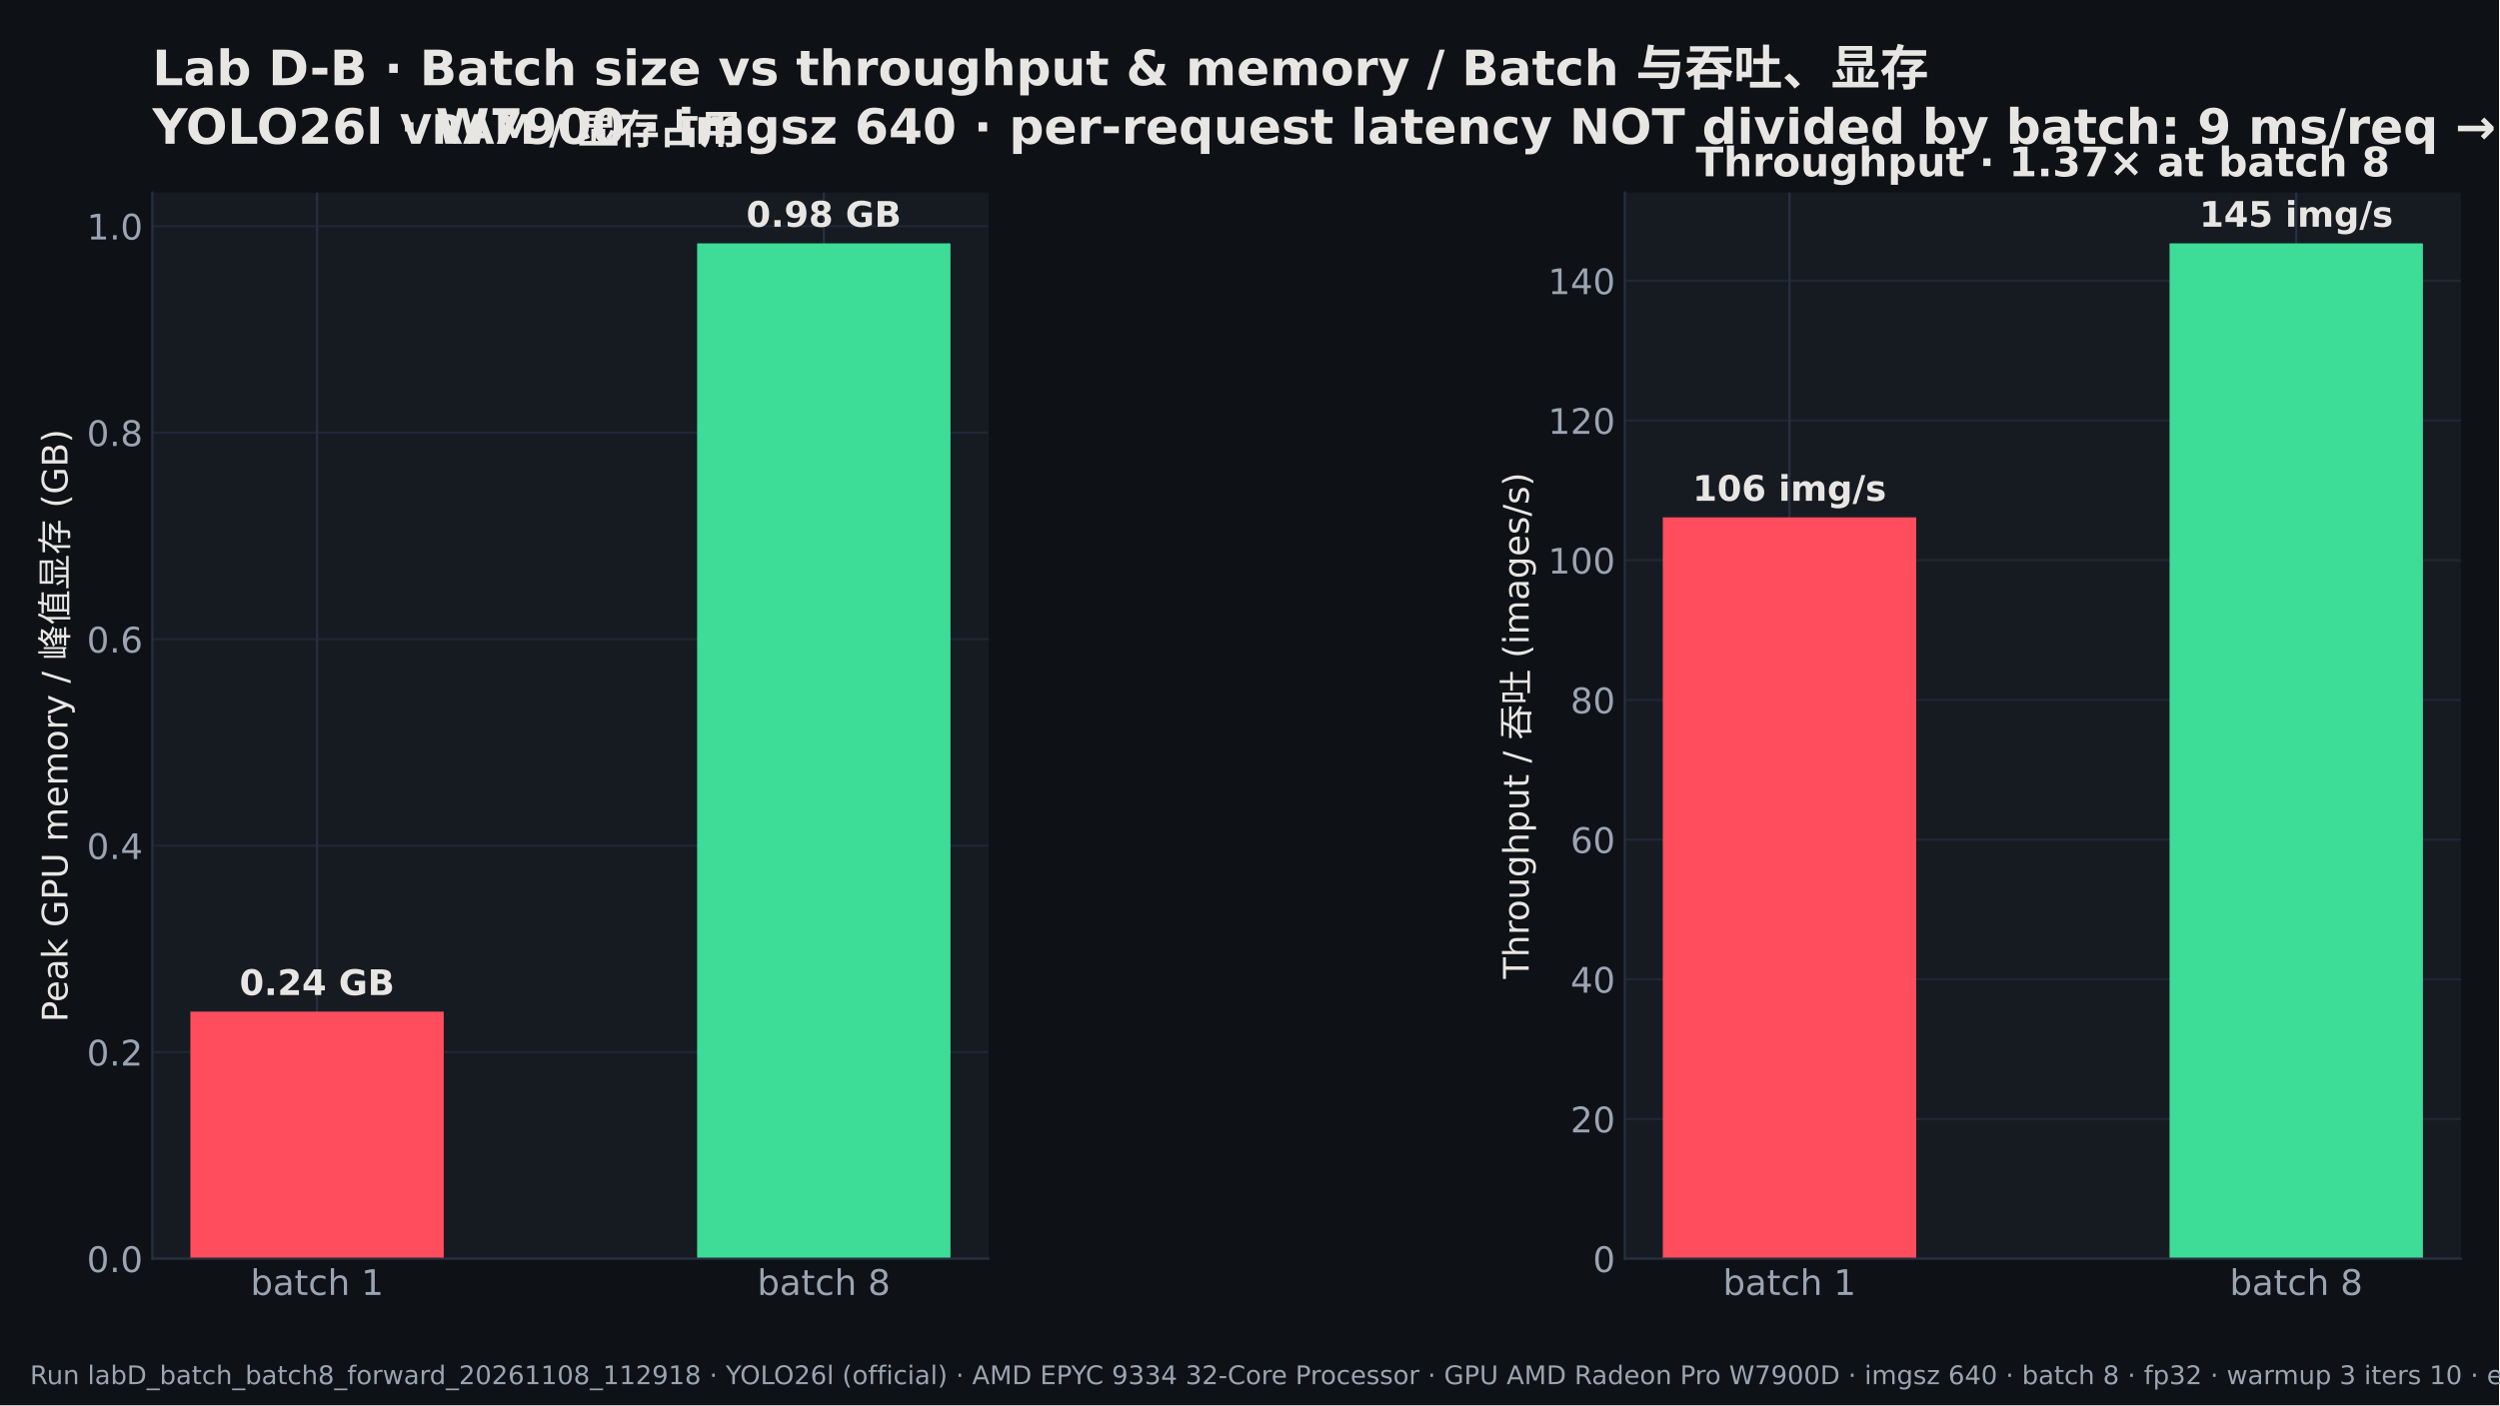
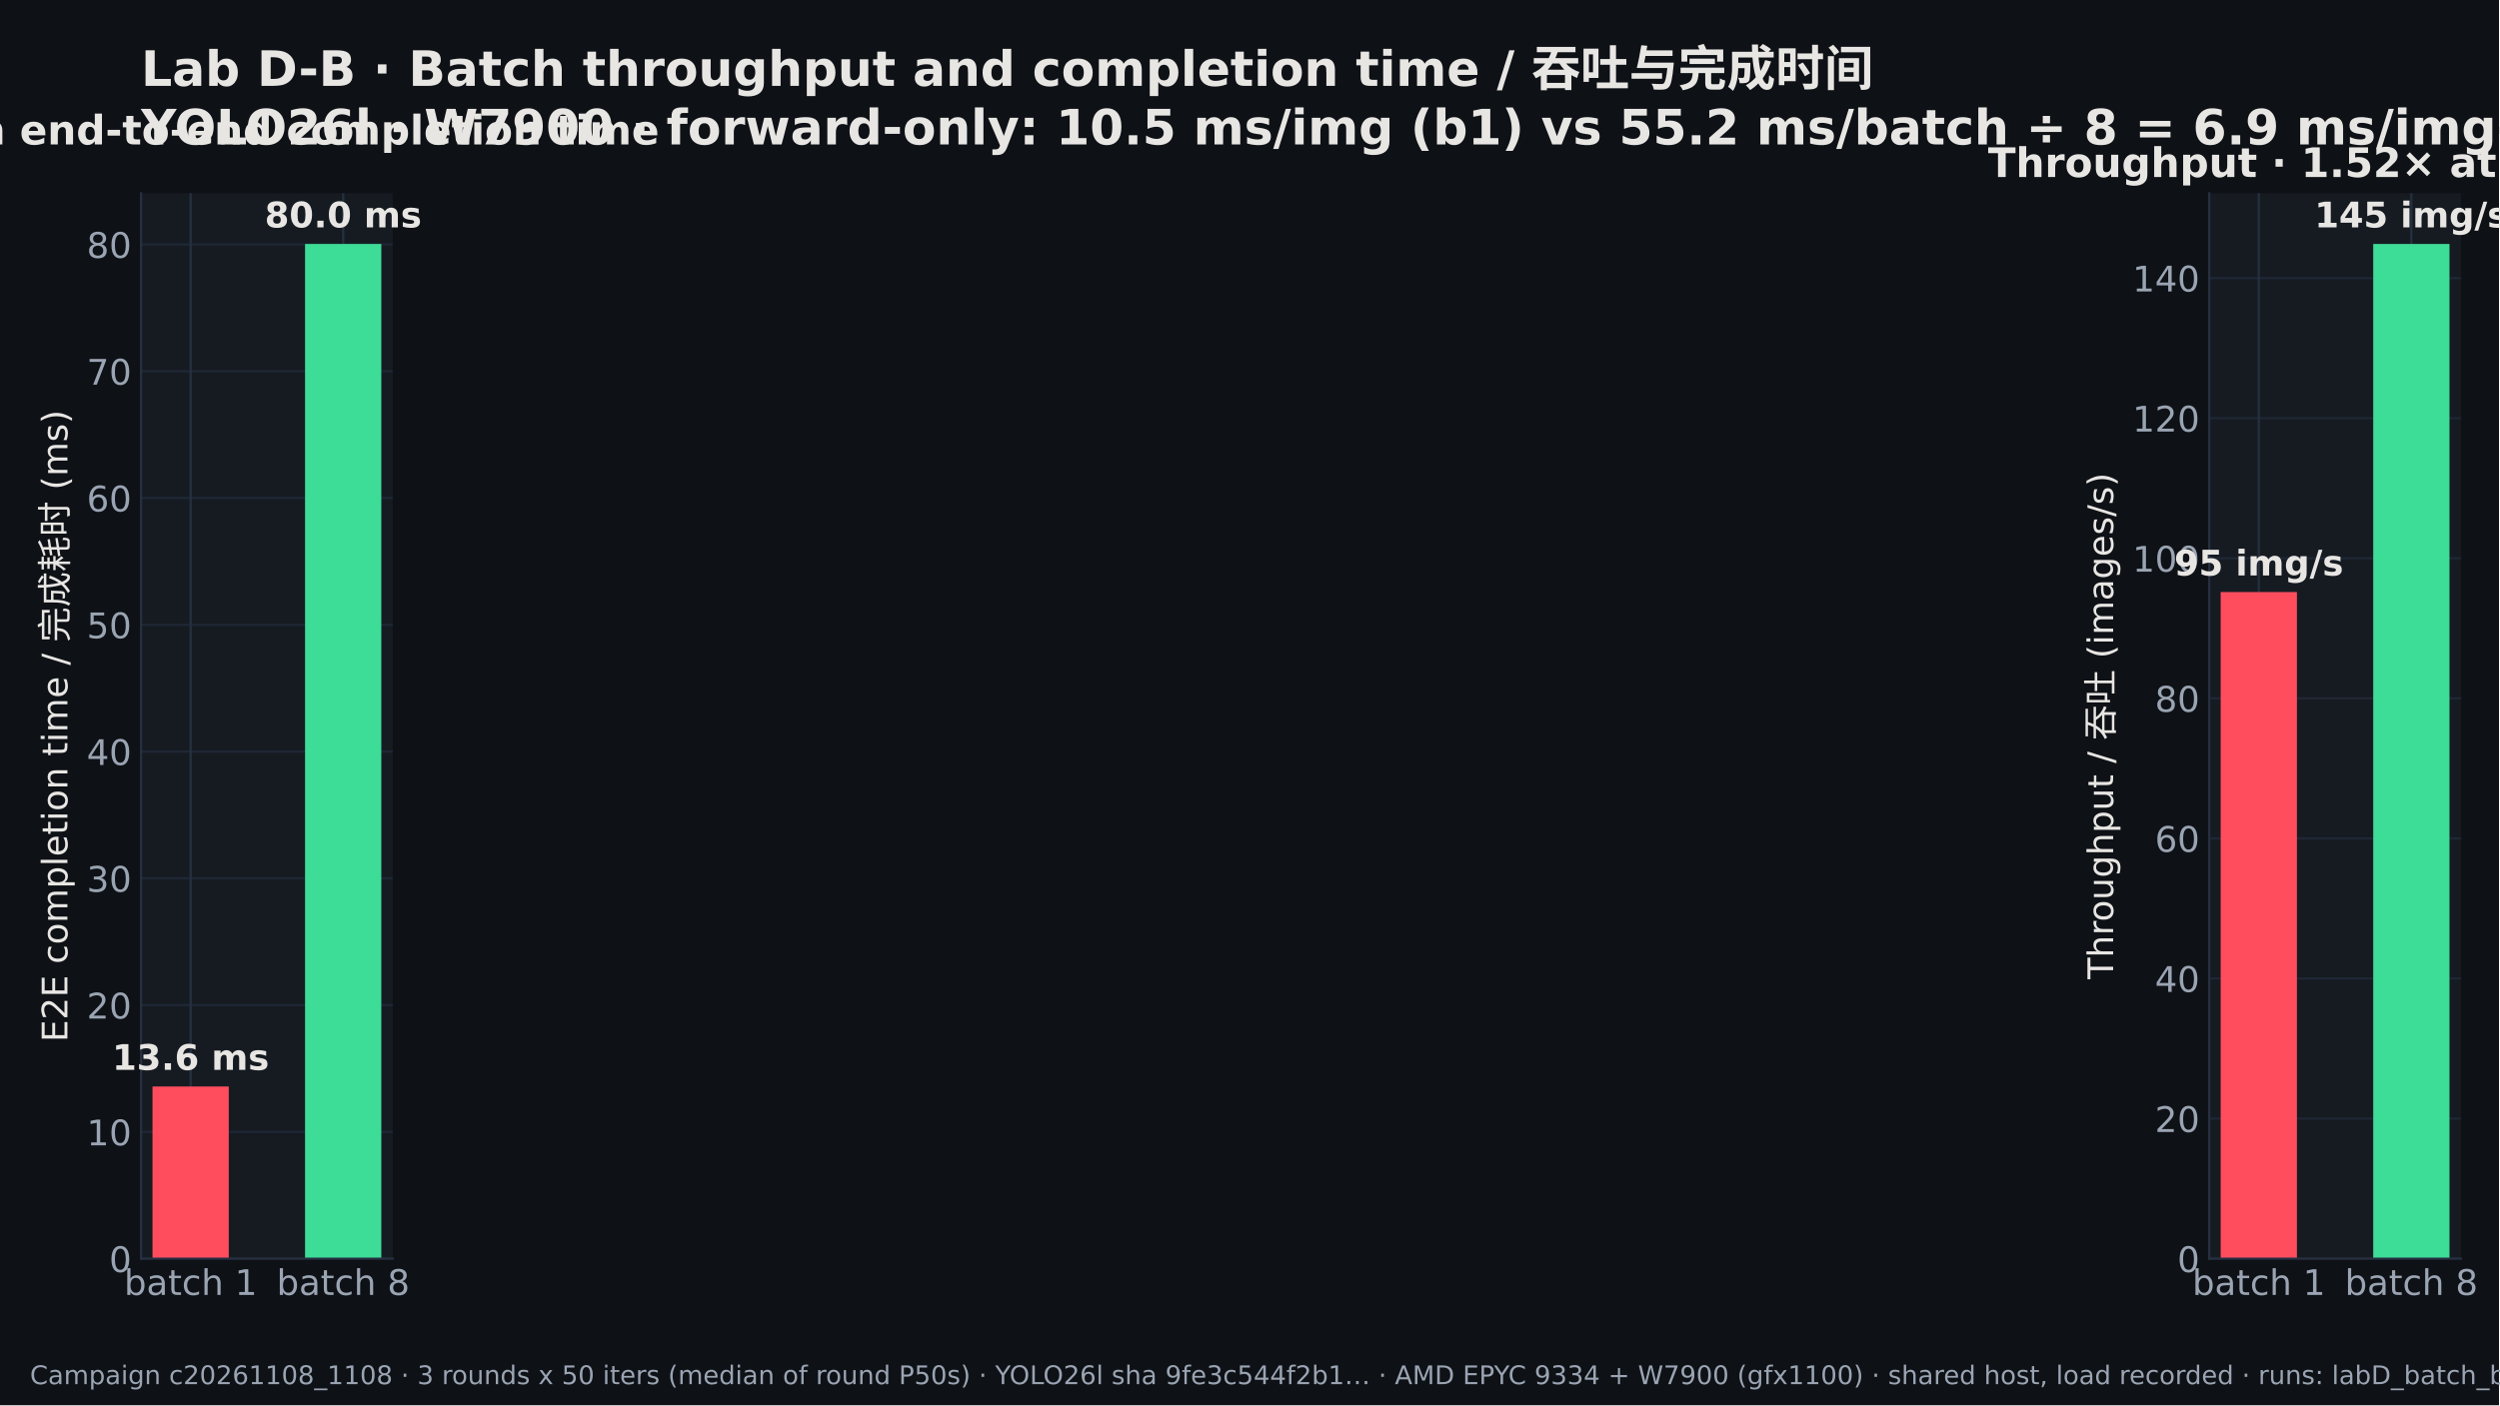
<svg xmlns="http://www.w3.org/2000/svg" width="921.6pt" height="518.4pt" viewBox="0 0 921.6 518.4" version="1.1">
  <defs>
    <style type="text/css">*{stroke-linejoin: round; stroke-linecap: butt}</style>
  </defs>
  <g id="figure_1">
    <g id="patch_1">
      <path d="M 0 518.4  L 921.6 518.4  L 921.6 0  L 0 0  z " style="fill: #0e1116" />
    </g>
    <g id="axes_1">
      <g id="patch_2">
-         <path d="M 56.186 464.329  L 364.546 464.329  L 364.546 71.042  L 56.186 71.042  z " style="fill: #161b22" />
+         <path d="M 52.023 464.329  L 144.845 464.329  L 144.845 71.289  L 52.023 71.289  z " style="fill: #161b22" />
      </g>
      <g id="matplotlib.axis_1">
        <g id="xtick_1">
          <g id="line2d_1">
-             <path d="M 116.923 464.329  L 116.923 71.042  " clip-path="url(#pcaa45309b9)" style="fill: none; stroke: #263041; stroke-width: 0.8; stroke-linecap: square" />
+             <path d="M 70.306 464.329  L 70.306 71.289  " clip-path="url(#p9b116eca2c)" style="fill: none; stroke: #263041; stroke-width: 0.8; stroke-linecap: square" />
          </g>
          <g id="line2d_2" />
          <g id="text_1">
-             <text style="font-size: 13px; font-family: 'DejaVu Sans', 'Noto Sans CJK SC'; text-anchor: middle; fill: #9aa4b2" x="116.923" y="477.707" transform="rotate(-0 116.9232 477.7069)">batch 1</text>
+             <text style="font-size: 13px; font-family: 'DejaVu Sans', 'Noto Sans CJK SC'; text-anchor: middle; fill: #9aa4b2" x="70.306" y="477.707" transform="rotate(-0 70.30611 477.7069)">batch 1</text>
          </g>
        </g>
        <g id="xtick_2">
          <g id="line2d_3">
-             <path d="M 303.808 464.329  L 303.808 71.042  " clip-path="url(#pcaa45309b9)" style="fill: none; stroke: #263041; stroke-width: 0.8; stroke-linecap: square" />
+             <path d="M 126.562 464.329  L 126.562 71.289  " clip-path="url(#p9b116eca2c)" style="fill: none; stroke: #263041; stroke-width: 0.8; stroke-linecap: square" />
          </g>
          <g id="line2d_4" />
          <g id="text_2">
-             <text style="font-size: 13px; font-family: 'DejaVu Sans', 'Noto Sans CJK SC'; text-anchor: middle; fill: #9aa4b2" x="303.808" y="477.707" transform="rotate(-0 303.8084 477.7069)">batch 8</text>
+             <text style="font-size: 13px; font-family: 'DejaVu Sans', 'Noto Sans CJK SC'; text-anchor: middle; fill: #9aa4b2" x="126.562" y="477.707" transform="rotate(-0 126.5617 477.7069)">batch 8</text>
          </g>
        </g>
      </g>
      <g id="matplotlib.axis_2">
        <g id="ytick_1">
          <g id="line2d_5">
-             <path d="M 56.186 464.329  L 364.546 464.329  " clip-path="url(#pcaa45309b9)" style="fill: none; stroke: #263041; stroke-opacity: 0.6; stroke-width: 0.8; stroke-linecap: square" />
+             <path d="M 52.023 464.329  L 144.845 464.329  " clip-path="url(#p9b116eca2c)" style="fill: none; stroke: #263041; stroke-opacity: 0.6; stroke-width: 0.8; stroke-linecap: square" />
          </g>
          <g id="line2d_6" />
          <g id="text_3">
-             <text style="font-size: 13px; font-family: 'DejaVu Sans', 'Noto Sans CJK SC'; text-anchor: end; fill: #9aa4b2" x="52.686" y="469.267" transform="rotate(-0 52.68555 469.2674)">0.0</text>
+             <text style="font-size: 13px; font-family: 'DejaVu Sans', 'Noto Sans CJK SC'; text-anchor: end; fill: #9aa4b2" x="48.523" y="469.267" transform="rotate(-0 48.52305 469.2674)">0</text>
          </g>
        </g>
        <g id="ytick_2">
          <g id="line2d_7">
-             <path d="M 56.186 388.148  L 364.546 388.148  " clip-path="url(#pcaa45309b9)" style="fill: none; stroke: #263041; stroke-opacity: 0.6; stroke-width: 0.8; stroke-linecap: square" />
+             <path d="M 52.023 417.561  L 144.845 417.561  " clip-path="url(#p9b116eca2c)" style="fill: none; stroke: #263041; stroke-opacity: 0.6; stroke-width: 0.8; stroke-linecap: square" />
          </g>
          <g id="line2d_8" />
          <g id="text_4">
-             <text style="font-size: 13px; font-family: 'DejaVu Sans', 'Noto Sans CJK SC'; text-anchor: end; fill: #9aa4b2" x="52.686" y="393.086" transform="rotate(-0 52.68555 393.0864)">0.2</text>
+             <text style="font-size: 13px; font-family: 'DejaVu Sans', 'Noto Sans CJK SC'; text-anchor: end; fill: #9aa4b2" x="48.523" y="422.5" transform="rotate(-0 48.52305 422.4999)">10</text>
          </g>
        </g>
        <g id="ytick_3">
          <g id="line2d_9">
-             <path d="M 56.186 311.967  L 364.546 311.967  " clip-path="url(#pcaa45309b9)" style="fill: none; stroke: #263041; stroke-opacity: 0.6; stroke-width: 0.8; stroke-linecap: square" />
+             <path d="M 52.023 370.794  L 144.845 370.794  " clip-path="url(#p9b116eca2c)" style="fill: none; stroke: #263041; stroke-opacity: 0.6; stroke-width: 0.8; stroke-linecap: square" />
          </g>
          <g id="line2d_10" />
          <g id="text_5">
-             <text style="font-size: 13px; font-family: 'DejaVu Sans', 'Noto Sans CJK SC'; text-anchor: end; fill: #9aa4b2" x="52.686" y="316.905" transform="rotate(-0 52.68555 316.9054)">0.4</text>
+             <text style="font-size: 13px; font-family: 'DejaVu Sans', 'Noto Sans CJK SC'; text-anchor: end; fill: #9aa4b2" x="48.523" y="375.732" transform="rotate(-0 48.52305 375.7324)">20</text>
          </g>
        </g>
        <g id="ytick_4">
          <g id="line2d_11">
-             <path d="M 56.186 235.786  L 364.546 235.786  " clip-path="url(#pcaa45309b9)" style="fill: none; stroke: #263041; stroke-opacity: 0.6; stroke-width: 0.8; stroke-linecap: square" />
+             <path d="M 52.023 324.026  L 144.845 324.026  " clip-path="url(#p9b116eca2c)" style="fill: none; stroke: #263041; stroke-opacity: 0.6; stroke-width: 0.8; stroke-linecap: square" />
          </g>
          <g id="line2d_12" />
          <g id="text_6">
-             <text style="font-size: 13px; font-family: 'DejaVu Sans', 'Noto Sans CJK SC'; text-anchor: end; fill: #9aa4b2" x="52.686" y="240.724" transform="rotate(-0 52.68555 240.7244)">0.6</text>
+             <text style="font-size: 13px; font-family: 'DejaVu Sans', 'Noto Sans CJK SC'; text-anchor: end; fill: #9aa4b2" x="48.523" y="328.965" transform="rotate(-0 48.52305 328.9649)">30</text>
          </g>
        </g>
        <g id="ytick_5">
          <g id="line2d_13">
-             <path d="M 56.186 159.605  L 364.546 159.605  " clip-path="url(#pcaa45309b9)" style="fill: none; stroke: #263041; stroke-opacity: 0.6; stroke-width: 0.8; stroke-linecap: square" />
+             <path d="M 52.023 277.259  L 144.845 277.259  " clip-path="url(#p9b116eca2c)" style="fill: none; stroke: #263041; stroke-opacity: 0.6; stroke-width: 0.8; stroke-linecap: square" />
          </g>
          <g id="line2d_14" />
          <g id="text_7">
-             <text style="font-size: 13px; font-family: 'DejaVu Sans', 'Noto Sans CJK SC'; text-anchor: end; fill: #9aa4b2" x="52.686" y="164.543" transform="rotate(-0 52.68555 164.5435)">0.8</text>
+             <text style="font-size: 13px; font-family: 'DejaVu Sans', 'Noto Sans CJK SC'; text-anchor: end; fill: #9aa4b2" x="48.523" y="282.197" transform="rotate(-0 48.52305 282.1974)">40</text>
          </g>
        </g>
        <g id="ytick_6">
          <g id="line2d_15">
-             <path d="M 56.186 83.424  L 364.546 83.424  " clip-path="url(#pcaa45309b9)" style="fill: none; stroke: #263041; stroke-opacity: 0.6; stroke-width: 0.8; stroke-linecap: square" />
+             <path d="M 52.023 230.491  L 144.845 230.491  " clip-path="url(#p9b116eca2c)" style="fill: none; stroke: #263041; stroke-opacity: 0.6; stroke-width: 0.8; stroke-linecap: square" />
          </g>
          <g id="line2d_16" />
          <g id="text_8">
-             <text style="font-size: 13px; font-family: 'DejaVu Sans', 'Noto Sans CJK SC'; text-anchor: end; fill: #9aa4b2" x="52.686" y="88.362" transform="rotate(-0 52.68555 88.36246)">1.0</text>
-           </g>
-         </g>
-         <g id="text_9">
-           <text style="font-size: 13px; font-family: 'DejaVu Sans', 'Noto Sans CJK SC'; text-anchor: middle; fill: #e8e6e3" x="24.888" y="267.685" transform="rotate(-90 24.88844 267.6855)">Peak GPU memory / 峰值显存 (GB)</text>
+             <text style="font-size: 13px; font-family: 'DejaVu Sans', 'Noto Sans CJK SC'; text-anchor: end; fill: #9aa4b2" x="48.523" y="235.43" transform="rotate(-0 48.52305 235.4299)">50</text>
+           </g>
+         </g>
+         <g id="ytick_7">
+           <g id="line2d_17">
+             <path d="M 52.023 183.724  L 144.845 183.724  " clip-path="url(#p9b116eca2c)" style="fill: none; stroke: #263041; stroke-opacity: 0.6; stroke-width: 0.8; stroke-linecap: square" />
+           </g>
+           <g id="line2d_18" />
+           <g id="text_9">
+             <text style="font-size: 13px; font-family: 'DejaVu Sans', 'Noto Sans CJK SC'; text-anchor: end; fill: #9aa4b2" x="48.523" y="188.662" transform="rotate(-0 48.52305 188.6624)">60</text>
+           </g>
+         </g>
+         <g id="ytick_8">
+           <g id="line2d_19">
+             <path d="M 52.023 136.956  L 144.845 136.956  " clip-path="url(#p9b116eca2c)" style="fill: none; stroke: #263041; stroke-opacity: 0.6; stroke-width: 0.8; stroke-linecap: square" />
+           </g>
+           <g id="line2d_20" />
+           <g id="text_10">
+             <text style="font-size: 13px; font-family: 'DejaVu Sans', 'Noto Sans CJK SC'; text-anchor: end; fill: #9aa4b2" x="48.523" y="141.895" transform="rotate(-0 48.52305 141.8949)">70</text>
+           </g>
+         </g>
+         <g id="ytick_9">
+           <g id="line2d_21">
+             <path d="M 52.023 90.189  L 144.845 90.189  " clip-path="url(#p9b116eca2c)" style="fill: none; stroke: #263041; stroke-opacity: 0.6; stroke-width: 0.8; stroke-linecap: square" />
+           </g>
+           <g id="line2d_22" />
+           <g id="text_11">
+             <text style="font-size: 13px; font-family: 'DejaVu Sans', 'Noto Sans CJK SC'; text-anchor: end; fill: #9aa4b2" x="48.523" y="95.127" transform="rotate(-0 48.52305 95.12738)">80</text>
+           </g>
+         </g>
+         <g id="text_12">
+           <text style="font-size: 13px; font-family: 'DejaVu Sans', 'Noto Sans CJK SC'; text-anchor: middle; fill: #e8e6e3" x="24.858" y="267.809" transform="rotate(-90 24.8575 267.8092)">E2E completion time / 完成耗时 (ms)</text>
        </g>
      </g>
      <g id="patch_3">
-         <path d="M 70.202 464.329  L 163.645 464.329  L 163.645 373.197  L 70.202 373.197  z " clip-path="url(#pcaa45309b9)" style="fill: #ff4d5e" />
+         <path d="M 56.242 464.329  L 84.37 464.329  L 84.37 400.798  L 56.242 400.798  z " clip-path="url(#p9b116eca2c)" style="fill: #ff4d5e" />
      </g>
      <g id="patch_4">
-         <path d="M 257.087 464.329  L 350.53 464.329  L 350.53 89.77  L 257.087 89.77  z " clip-path="url(#pcaa45309b9)" style="fill: #3ddc97" />
+         <path d="M 112.498 464.329  L 140.626 464.329  L 140.626 90.006  L 112.498 90.006  z " clip-path="url(#p9b116eca2c)" style="fill: #3ddc97" />
      </g>
      <g id="patch_5">
-         <path d="M 56.186 464.329  L 56.186 71.042  " style="fill: none; stroke: #263041; stroke-width: 0.8; stroke-linejoin: miter; stroke-linecap: square" />
+         <path d="M 52.023 464.329  L 52.023 71.289  " style="fill: none; stroke: #263041; stroke-width: 0.8; stroke-linejoin: miter; stroke-linecap: square" />
      </g>
      <g id="patch_6">
-         <path d="M 56.186 464.329  L 364.546 464.329  " style="fill: none; stroke: #263041; stroke-width: 0.8; stroke-linejoin: miter; stroke-linecap: square" />
-       </g>
-       <g id="text_10">
-         <text style="font-weight: 700; font-size: 13px; font-family: 'DejaVu Sans', 'Noto Sans CJK SC'; text-anchor: middle; fill: #e8e6e3" x="116.923" y="367.074" transform="rotate(-0 116.9232 367.074)">0.24 GB</text>
-       </g>
-       <g id="text_11">
-         <text style="font-weight: 700; font-size: 13px; font-family: 'DejaVu Sans', 'Noto Sans CJK SC'; text-anchor: middle; fill: #e8e6e3" x="303.808" y="83.647" transform="rotate(-0 303.8084 83.6469)">0.98 GB</text>
-       </g>
-       <g id="text_12">
-         <text style="font-weight: 700; font-size: 15px; font-family: 'DejaVu Sans', 'Noto Sans CJK SC'; text-anchor: middle; fill: #e8e6e3" x="210.366" y="53.042" transform="rotate(-0 210.3658 53.04199)">VRAM / 显存占用</text>
+         <path d="M 52.023 464.329  L 144.845 464.329  " style="fill: none; stroke: #263041; stroke-width: 0.8; stroke-linejoin: miter; stroke-linecap: square" />
      </g>
      <g id="text_13">
-         <text style="font-weight: 700; font-size: 18px; font-family: 'DejaVu Sans', 'Noto Sans CJK SC'; fill: #e8e6e3" transform="translate(56.18555 31.43707)">Lab D-B · Batch size vs throughput &amp; memory / Batch 与吞吐、显存</text>
-         <text style="font-weight: 700; font-size: 18px; font-family: 'DejaVu Sans', 'Noto Sans CJK SC'; fill: #e8e6e3" transform="translate(56.18555 53.04199)">YOLO26l · W7900 · imgsz 640 · per-request latency NOT divided by batch: 9 ms/req → 55 ms/batch</text>
+         <text style="font-weight: 700; font-size: 13px; font-family: 'DejaVu Sans', 'Noto Sans CJK SC'; text-anchor: middle; fill: #e8e6e3" x="70.306" y="394.675" transform="rotate(-0 70.30611 394.6749)">13.6 ms</text>
+       </g>
+       <g id="text_14">
+         <text style="font-weight: 700; font-size: 13px; font-family: 'DejaVu Sans', 'Noto Sans CJK SC'; text-anchor: middle; fill: #e8e6e3" x="126.562" y="83.883" transform="rotate(-0 126.5617 83.88261)">80.0 ms</text>
+       </g>
+       <g id="text_15">
+         <text style="font-weight: 700; font-size: 15px; font-family: 'DejaVu Sans', 'Noto Sans CJK SC'; text-anchor: middle; fill: #e8e6e3" x="98.434" y="53.289" transform="rotate(-0 98.43391 53.28949)">Batch end-to-end completion time</text>
+       </g>
+       <g id="text_16">
+         <text style="font-weight: 700; font-size: 18px; font-family: 'DejaVu Sans', 'Noto Sans CJK SC'; fill: #e8e6e3" transform="translate(52.02305 31.68457)">Lab D-B · Batch throughput and completion time / 吞吐与完成时间</text>
+         <text style="font-weight: 700; font-size: 18px; font-family: 'DejaVu Sans', 'Noto Sans CJK SC'; fill: #e8e6e3" transform="translate(52.02305 53.28949)">YOLO26l · W7900 · forward-only: 10.5 ms/img (b1) vs 55.2 ms/batch ÷ 8 = 6.9 ms/img-equiv (b8) — NOT request latency · end-to-end: 13.6 ms (b1) vs 80.0 ms per 8-image request (b8)</text>
      </g>
    </g>
    <g id="axes_2">
      <g id="patch_7">
-         <path d="M 599.2 464.329  L 907.56 464.329  L 907.56 71.042  L 599.2 71.042  z " style="fill: #161b22" />
+         <path d="M 814.738 464.329  L 907.56 464.329  L 907.56 71.289  L 814.738 71.289  z " style="fill: #161b22" />
      </g>
      <g id="matplotlib.axis_3">
        <g id="xtick_3">
-           <g id="line2d_17">
-             <path d="M 659.937 464.329  L 659.937 71.042  " clip-path="url(#pa61fef30da)" style="fill: none; stroke: #263041; stroke-width: 0.8; stroke-linecap: square" />
-           </g>
-           <g id="line2d_18" />
-           <g id="text_14">
-             <text style="font-size: 13px; font-family: 'DejaVu Sans', 'Noto Sans CJK SC'; text-anchor: middle; fill: #9aa4b2" x="659.937" y="477.707" transform="rotate(-0 659.9372 477.7069)">batch 1</text>
-           </g>
-         </g>
-         <g id="xtick_4">
-           <g id="line2d_19">
-             <path d="M 846.822 464.329  L 846.822 71.042  " clip-path="url(#pa61fef30da)" style="fill: none; stroke: #263041; stroke-width: 0.8; stroke-linecap: square" />
-           </g>
-           <g id="line2d_20" />
-           <g id="text_15">
-             <text style="font-size: 13px; font-family: 'DejaVu Sans', 'Noto Sans CJK SC'; text-anchor: middle; fill: #9aa4b2" x="846.822" y="477.707" transform="rotate(-0 846.8223 477.7069)">batch 8</text>
-           </g>
-         </g>
-       </g>
-       <g id="matplotlib.axis_4">
-         <g id="ytick_7">
-           <g id="line2d_21">
-             <path d="M 599.2 464.329  L 907.56 464.329  " clip-path="url(#pa61fef30da)" style="fill: none; stroke: #263041; stroke-opacity: 0.6; stroke-width: 0.8; stroke-linecap: square" />
-           </g>
-           <g id="line2d_22" />
-           <g id="text_16">
-             <text style="font-size: 13px; font-family: 'DejaVu Sans', 'Noto Sans CJK SC'; text-anchor: end; fill: #9aa4b2" x="595.7" y="469.267" transform="rotate(-0 595.6995 469.2674)">0</text>
-           </g>
-         </g>
-         <g id="ytick_8">
          <g id="line2d_23">
-             <path d="M 599.2 412.793  L 907.56 412.793  " clip-path="url(#pa61fef30da)" style="fill: none; stroke: #263041; stroke-opacity: 0.6; stroke-width: 0.8; stroke-linecap: square" />
+             <path d="M 833.021 464.329  L 833.021 71.289  " clip-path="url(#p0e3cfd4e66)" style="fill: none; stroke: #263041; stroke-width: 0.8; stroke-linecap: square" />
          </g>
          <g id="line2d_24" />
          <g id="text_17">
-             <text style="font-size: 13px; font-family: 'DejaVu Sans', 'Noto Sans CJK SC'; text-anchor: end; fill: #9aa4b2" x="595.7" y="417.731" transform="rotate(-0 595.6995 417.731)">20</text>
-           </g>
-         </g>
-         <g id="ytick_9">
+             <text style="font-size: 13px; font-family: 'DejaVu Sans', 'Noto Sans CJK SC'; text-anchor: middle; fill: #9aa4b2" x="833.021" y="477.707" transform="rotate(-0 833.0213 477.7069)">batch 1</text>
+           </g>
+         </g>
+         <g id="xtick_4">
          <g id="line2d_25">
-             <path d="M 599.2 361.256  L 907.56 361.256  " clip-path="url(#pa61fef30da)" style="fill: none; stroke: #263041; stroke-opacity: 0.6; stroke-width: 0.8; stroke-linecap: square" />
+             <path d="M 889.277 464.329  L 889.277 71.289  " clip-path="url(#p0e3cfd4e66)" style="fill: none; stroke: #263041; stroke-width: 0.8; stroke-linecap: square" />
          </g>
          <g id="line2d_26" />
          <g id="text_18">
-             <text style="font-size: 13px; font-family: 'DejaVu Sans', 'Noto Sans CJK SC'; text-anchor: end; fill: #9aa4b2" x="595.7" y="366.195" transform="rotate(-0 595.6995 366.1946)">40</text>
-           </g>
-         </g>
+             <text style="font-size: 13px; font-family: 'DejaVu Sans', 'Noto Sans CJK SC'; text-anchor: middle; fill: #9aa4b2" x="889.277" y="477.707" transform="rotate(-0 889.2769 477.7069)">batch 8</text>
+           </g>
+         </g>
+       </g>
+       <g id="matplotlib.axis_4">
        <g id="ytick_10">
          <g id="line2d_27">
-             <path d="M 599.2 309.72  L 907.56 309.72  " clip-path="url(#pa61fef30da)" style="fill: none; stroke: #263041; stroke-opacity: 0.6; stroke-width: 0.8; stroke-linecap: square" />
+             <path d="M 814.738 464.329  L 907.56 464.329  " clip-path="url(#p0e3cfd4e66)" style="fill: none; stroke: #263041; stroke-opacity: 0.6; stroke-width: 0.8; stroke-linecap: square" />
          </g>
          <g id="line2d_28" />
          <g id="text_19">
-             <text style="font-size: 13px; font-family: 'DejaVu Sans', 'Noto Sans CJK SC'; text-anchor: end; fill: #9aa4b2" x="595.7" y="314.658" transform="rotate(-0 595.6995 314.6582)">60</text>
+             <text style="font-size: 13px; font-family: 'DejaVu Sans', 'Noto Sans CJK SC'; text-anchor: end; fill: #9aa4b2" x="811.238" y="469.267" transform="rotate(-0 811.2383 469.2674)">0</text>
          </g>
        </g>
        <g id="ytick_11">
          <g id="line2d_29">
-             <path d="M 599.2 258.183  L 907.56 258.183  " clip-path="url(#pa61fef30da)" style="fill: none; stroke: #263041; stroke-opacity: 0.6; stroke-width: 0.8; stroke-linecap: square" />
+             <path d="M 814.738 412.652  L 907.56 412.652  " clip-path="url(#p0e3cfd4e66)" style="fill: none; stroke: #263041; stroke-opacity: 0.6; stroke-width: 0.8; stroke-linecap: square" />
          </g>
          <g id="line2d_30" />
          <g id="text_20">
-             <text style="font-size: 13px; font-family: 'DejaVu Sans', 'Noto Sans CJK SC'; text-anchor: end; fill: #9aa4b2" x="595.7" y="263.122" transform="rotate(-0 595.6995 263.1218)">80</text>
+             <text style="font-size: 13px; font-family: 'DejaVu Sans', 'Noto Sans CJK SC'; text-anchor: end; fill: #9aa4b2" x="811.238" y="417.591" transform="rotate(-0 811.2383 417.5907)">20</text>
          </g>
        </g>
        <g id="ytick_12">
          <g id="line2d_31">
-             <path d="M 599.2 206.647  L 907.56 206.647  " clip-path="url(#pa61fef30da)" style="fill: none; stroke: #263041; stroke-opacity: 0.6; stroke-width: 0.8; stroke-linecap: square" />
+             <path d="M 814.738 360.975  L 907.56 360.975  " clip-path="url(#p0e3cfd4e66)" style="fill: none; stroke: #263041; stroke-opacity: 0.6; stroke-width: 0.8; stroke-linecap: square" />
          </g>
          <g id="line2d_32" />
          <g id="text_21">
-             <text style="font-size: 13px; font-family: 'DejaVu Sans', 'Noto Sans CJK SC'; text-anchor: end; fill: #9aa4b2" x="595.7" y="211.585" transform="rotate(-0 595.6995 211.5854)">100</text>
+             <text style="font-size: 13px; font-family: 'DejaVu Sans', 'Noto Sans CJK SC'; text-anchor: end; fill: #9aa4b2" x="811.238" y="365.914" transform="rotate(-0 811.2383 365.9139)">40</text>
          </g>
        </g>
        <g id="ytick_13">
          <g id="line2d_33">
-             <path d="M 599.2 155.111  L 907.56 155.111  " clip-path="url(#pa61fef30da)" style="fill: none; stroke: #263041; stroke-opacity: 0.6; stroke-width: 0.8; stroke-linecap: square" />
+             <path d="M 814.738 309.299  L 907.56 309.299  " clip-path="url(#p0e3cfd4e66)" style="fill: none; stroke: #263041; stroke-opacity: 0.6; stroke-width: 0.8; stroke-linecap: square" />
          </g>
          <g id="line2d_34" />
          <g id="text_22">
-             <text style="font-size: 13px; font-family: 'DejaVu Sans', 'Noto Sans CJK SC'; text-anchor: end; fill: #9aa4b2" x="595.7" y="160.049" transform="rotate(-0 595.6995 160.049)">120</text>
+             <text style="font-size: 13px; font-family: 'DejaVu Sans', 'Noto Sans CJK SC'; text-anchor: end; fill: #9aa4b2" x="811.238" y="314.237" transform="rotate(-0 811.2383 314.2372)">60</text>
          </g>
        </g>
        <g id="ytick_14">
          <g id="line2d_35">
-             <path d="M 599.2 103.574  L 907.56 103.574  " clip-path="url(#pa61fef30da)" style="fill: none; stroke: #263041; stroke-opacity: 0.6; stroke-width: 0.8; stroke-linecap: square" />
+             <path d="M 814.738 257.622  L 907.56 257.622  " clip-path="url(#p0e3cfd4e66)" style="fill: none; stroke: #263041; stroke-opacity: 0.6; stroke-width: 0.8; stroke-linecap: square" />
          </g>
          <g id="line2d_36" />
          <g id="text_23">
-             <text style="font-size: 13px; font-family: 'DejaVu Sans', 'Noto Sans CJK SC'; text-anchor: end; fill: #9aa4b2" x="595.7" y="108.513" transform="rotate(-0 595.6995 108.5126)">140</text>
-           </g>
-         </g>
-         <g id="text_24">
-           <text style="font-size: 13px; font-family: 'DejaVu Sans', 'Noto Sans CJK SC'; text-anchor: middle; fill: #e8e6e3" x="563.763" y="267.685" transform="rotate(-90 563.7627 267.6855)">Throughput / 吞吐 (images/s)</text>
+             <text style="font-size: 13px; font-family: 'DejaVu Sans', 'Noto Sans CJK SC'; text-anchor: end; fill: #9aa4b2" x="811.238" y="262.56" transform="rotate(-0 811.2383 262.5604)">80</text>
+           </g>
+         </g>
+         <g id="ytick_15">
+           <g id="line2d_37">
+             <path d="M 814.738 205.945  L 907.56 205.945  " clip-path="url(#p0e3cfd4e66)" style="fill: none; stroke: #263041; stroke-opacity: 0.6; stroke-width: 0.8; stroke-linecap: square" />
+           </g>
+           <g id="line2d_38" />
+           <g id="text_24">
+             <text style="font-size: 13px; font-family: 'DejaVu Sans', 'Noto Sans CJK SC'; text-anchor: end; fill: #9aa4b2" x="811.238" y="210.884" transform="rotate(-0 811.2383 210.8837)">100</text>
+           </g>
+         </g>
+         <g id="ytick_16">
+           <g id="line2d_39">
+             <path d="M 814.738 154.268  L 907.56 154.268  " clip-path="url(#p0e3cfd4e66)" style="fill: none; stroke: #263041; stroke-opacity: 0.6; stroke-width: 0.8; stroke-linecap: square" />
+           </g>
+           <g id="line2d_40" />
+           <g id="text_25">
+             <text style="font-size: 13px; font-family: 'DejaVu Sans', 'Noto Sans CJK SC'; text-anchor: end; fill: #9aa4b2" x="811.238" y="159.207" transform="rotate(-0 811.2383 159.2069)">120</text>
+           </g>
+         </g>
+         <g id="ytick_17">
+           <g id="line2d_41">
+             <path d="M 814.738 102.592  L 907.56 102.592  " clip-path="url(#p0e3cfd4e66)" style="fill: none; stroke: #263041; stroke-opacity: 0.6; stroke-width: 0.8; stroke-linecap: square" />
+           </g>
+           <g id="line2d_42" />
+           <g id="text_26">
+             <text style="font-size: 13px; font-family: 'DejaVu Sans', 'Noto Sans CJK SC'; text-anchor: end; fill: #9aa4b2" x="811.238" y="107.53" transform="rotate(-0 811.2383 107.5301)">140</text>
+           </g>
+         </g>
+         <g id="text_27">
+           <text style="font-size: 13px; font-family: 'DejaVu Sans', 'Noto Sans CJK SC'; text-anchor: middle; fill: #e8e6e3" x="779.301" y="267.809" transform="rotate(-90 779.3015 267.8092)">Throughput / 吞吐 (images/s)</text>
        </g>
      </g>
      <g id="patch_8">
-         <path d="M 613.216 464.329  L 706.658 464.329  L 706.658 190.862  L 613.216 190.862  z " clip-path="url(#pa61fef30da)" style="fill: #ff4d5e" />
+         <path d="M 818.957 464.329  L 847.085 464.329  L 847.085 218.414  L 818.957 218.414  z " clip-path="url(#p0e3cfd4e66)" style="fill: #ff4d5e" />
      </g>
      <g id="patch_9">
-         <path d="M 800.101 464.329  L 893.544 464.329  L 893.544 89.77  L 800.101 89.77  z " clip-path="url(#pa61fef30da)" style="fill: #3ddc97" />
+         <path d="M 875.213 464.329  L 903.341 464.329  L 903.341 90.006  L 875.213 90.006  z " clip-path="url(#p0e3cfd4e66)" style="fill: #3ddc97" />
      </g>
      <g id="patch_10">
-         <path d="M 599.2 464.329  L 599.2 71.042  " style="fill: none; stroke: #263041; stroke-width: 0.8; stroke-linejoin: miter; stroke-linecap: square" />
+         <path d="M 814.738 464.329  L 814.738 71.289  " style="fill: none; stroke: #263041; stroke-width: 0.8; stroke-linejoin: miter; stroke-linecap: square" />
      </g>
      <g id="patch_11">
-         <path d="M 599.2 464.329  L 907.56 464.329  " style="fill: none; stroke: #263041; stroke-width: 0.8; stroke-linejoin: miter; stroke-linecap: square" />
-       </g>
-       <g id="text_25">
-         <text style="font-weight: 700; font-size: 13px; font-family: 'DejaVu Sans', 'Noto Sans CJK SC'; text-anchor: middle; fill: #e8e6e3" x="659.937" y="184.739" transform="rotate(-0 659.9372 184.7392)">106 img/s</text>
-       </g>
-       <g id="text_26">
-         <text style="font-weight: 700; font-size: 13px; font-family: 'DejaVu Sans', 'Noto Sans CJK SC'; text-anchor: middle; fill: #e8e6e3" x="846.822" y="83.647" transform="rotate(-0 846.8223 83.6469)">145 img/s</text>
-       </g>
-       <g id="text_27">
-         <text style="font-weight: 700; font-size: 15px; font-family: 'DejaVu Sans', 'Noto Sans CJK SC'; text-anchor: middle; fill: #e8e6e3" x="753.38" y="65.042" transform="rotate(-0 753.3798 65.04199)">Throughput · 1.37× at batch 8</text>
-       </g>
-     </g>
-     <g id="text_28">
-       <text style="font-size: 9.5px; font-family: 'DejaVu Sans'; text-anchor: start; fill: #9aa4b2" x="11.059" y="510.624" transform="rotate(-0 11.0592 510.624)">Run labD_batch_batch8_forward_20261108_112918 · YOLO26l (official) · AMD EPYC 9334 32-Core Processor · GPU AMD Radeon Pro W7900D · imgsz 640 · batch 8 · fp32 · warmup 3 iters 10 · evidence: results/raw/labD_batch/labD_batch_batch8_forward_20261108_112918.csv (sha256 5cb6f3097e2d…) </text>
+         <path d="M 814.738 464.329  L 907.56 464.329  " style="fill: none; stroke: #263041; stroke-width: 0.8; stroke-linejoin: miter; stroke-linecap: square" />
+       </g>
+       <g id="text_28">
+         <text style="font-weight: 700; font-size: 13px; font-family: 'DejaVu Sans', 'Noto Sans CJK SC'; text-anchor: middle; fill: #e8e6e3" x="833.021" y="212.291" transform="rotate(-0 833.0213 212.2911)">95 img/s</text>
+       </g>
+       <g id="text_29">
+         <text style="font-weight: 700; font-size: 13px; font-family: 'DejaVu Sans', 'Noto Sans CJK SC'; text-anchor: middle; fill: #e8e6e3" x="889.277" y="83.883" transform="rotate(-0 889.2769 83.88261)">145 img/s</text>
+       </g>
+       <g id="text_30">
+         <text style="font-weight: 700; font-size: 15px; font-family: 'DejaVu Sans', 'Noto Sans CJK SC'; text-anchor: middle; fill: #e8e6e3" x="861.149" y="65.289" transform="rotate(-0 861.1491 65.28949)">Throughput · 1.52× at batch 8</text>
+       </g>
+     </g>
+     <g id="text_31">
+       <text style="font-size: 9.5px; font-family: 'DejaVu Sans'; text-anchor: start; fill: #9aa4b2" x="11.059" y="510.624" transform="rotate(-0 11.0592 510.624)">Campaign c20261108_1108 · 3 rounds x 50 iters (median of round P50s) · YOLO26l sha 9fe3c544f2b1… · AMD EPYC 9334 + W7900 (gfx1100) · shared host, load recorded · runs: labD_batch_batch1_forward_20261108_111404 · labD_batch_batch8_forward_20261108_111410 · labD_batch_batch1_e2e_20261108_111418 · labD_batch_batch8_e2e_20261108_111419 · evidence: c20261108_1108/ · SHA256SUMS verified  · forward-only throughput is NOT end-to-end</text>
    </g>
  </g>
  <defs>
-     <clipPath id="pcaa45309b9">
-       <rect x="56.186" y="71.042" width="308.36" height="393.287" />
+     <clipPath id="p9b116eca2c">
+       <rect x="52.023" y="71.289" width="92.822" height="393.039" />
    </clipPath>
-     <clipPath id="pa61fef30da">
-       <rect x="599.2" y="71.042" width="308.36" height="393.287" />
+     <clipPath id="p0e3cfd4e66">
+       <rect x="814.738" y="71.289" width="92.822" height="393.039" />
    </clipPath>
  </defs>
</svg>
